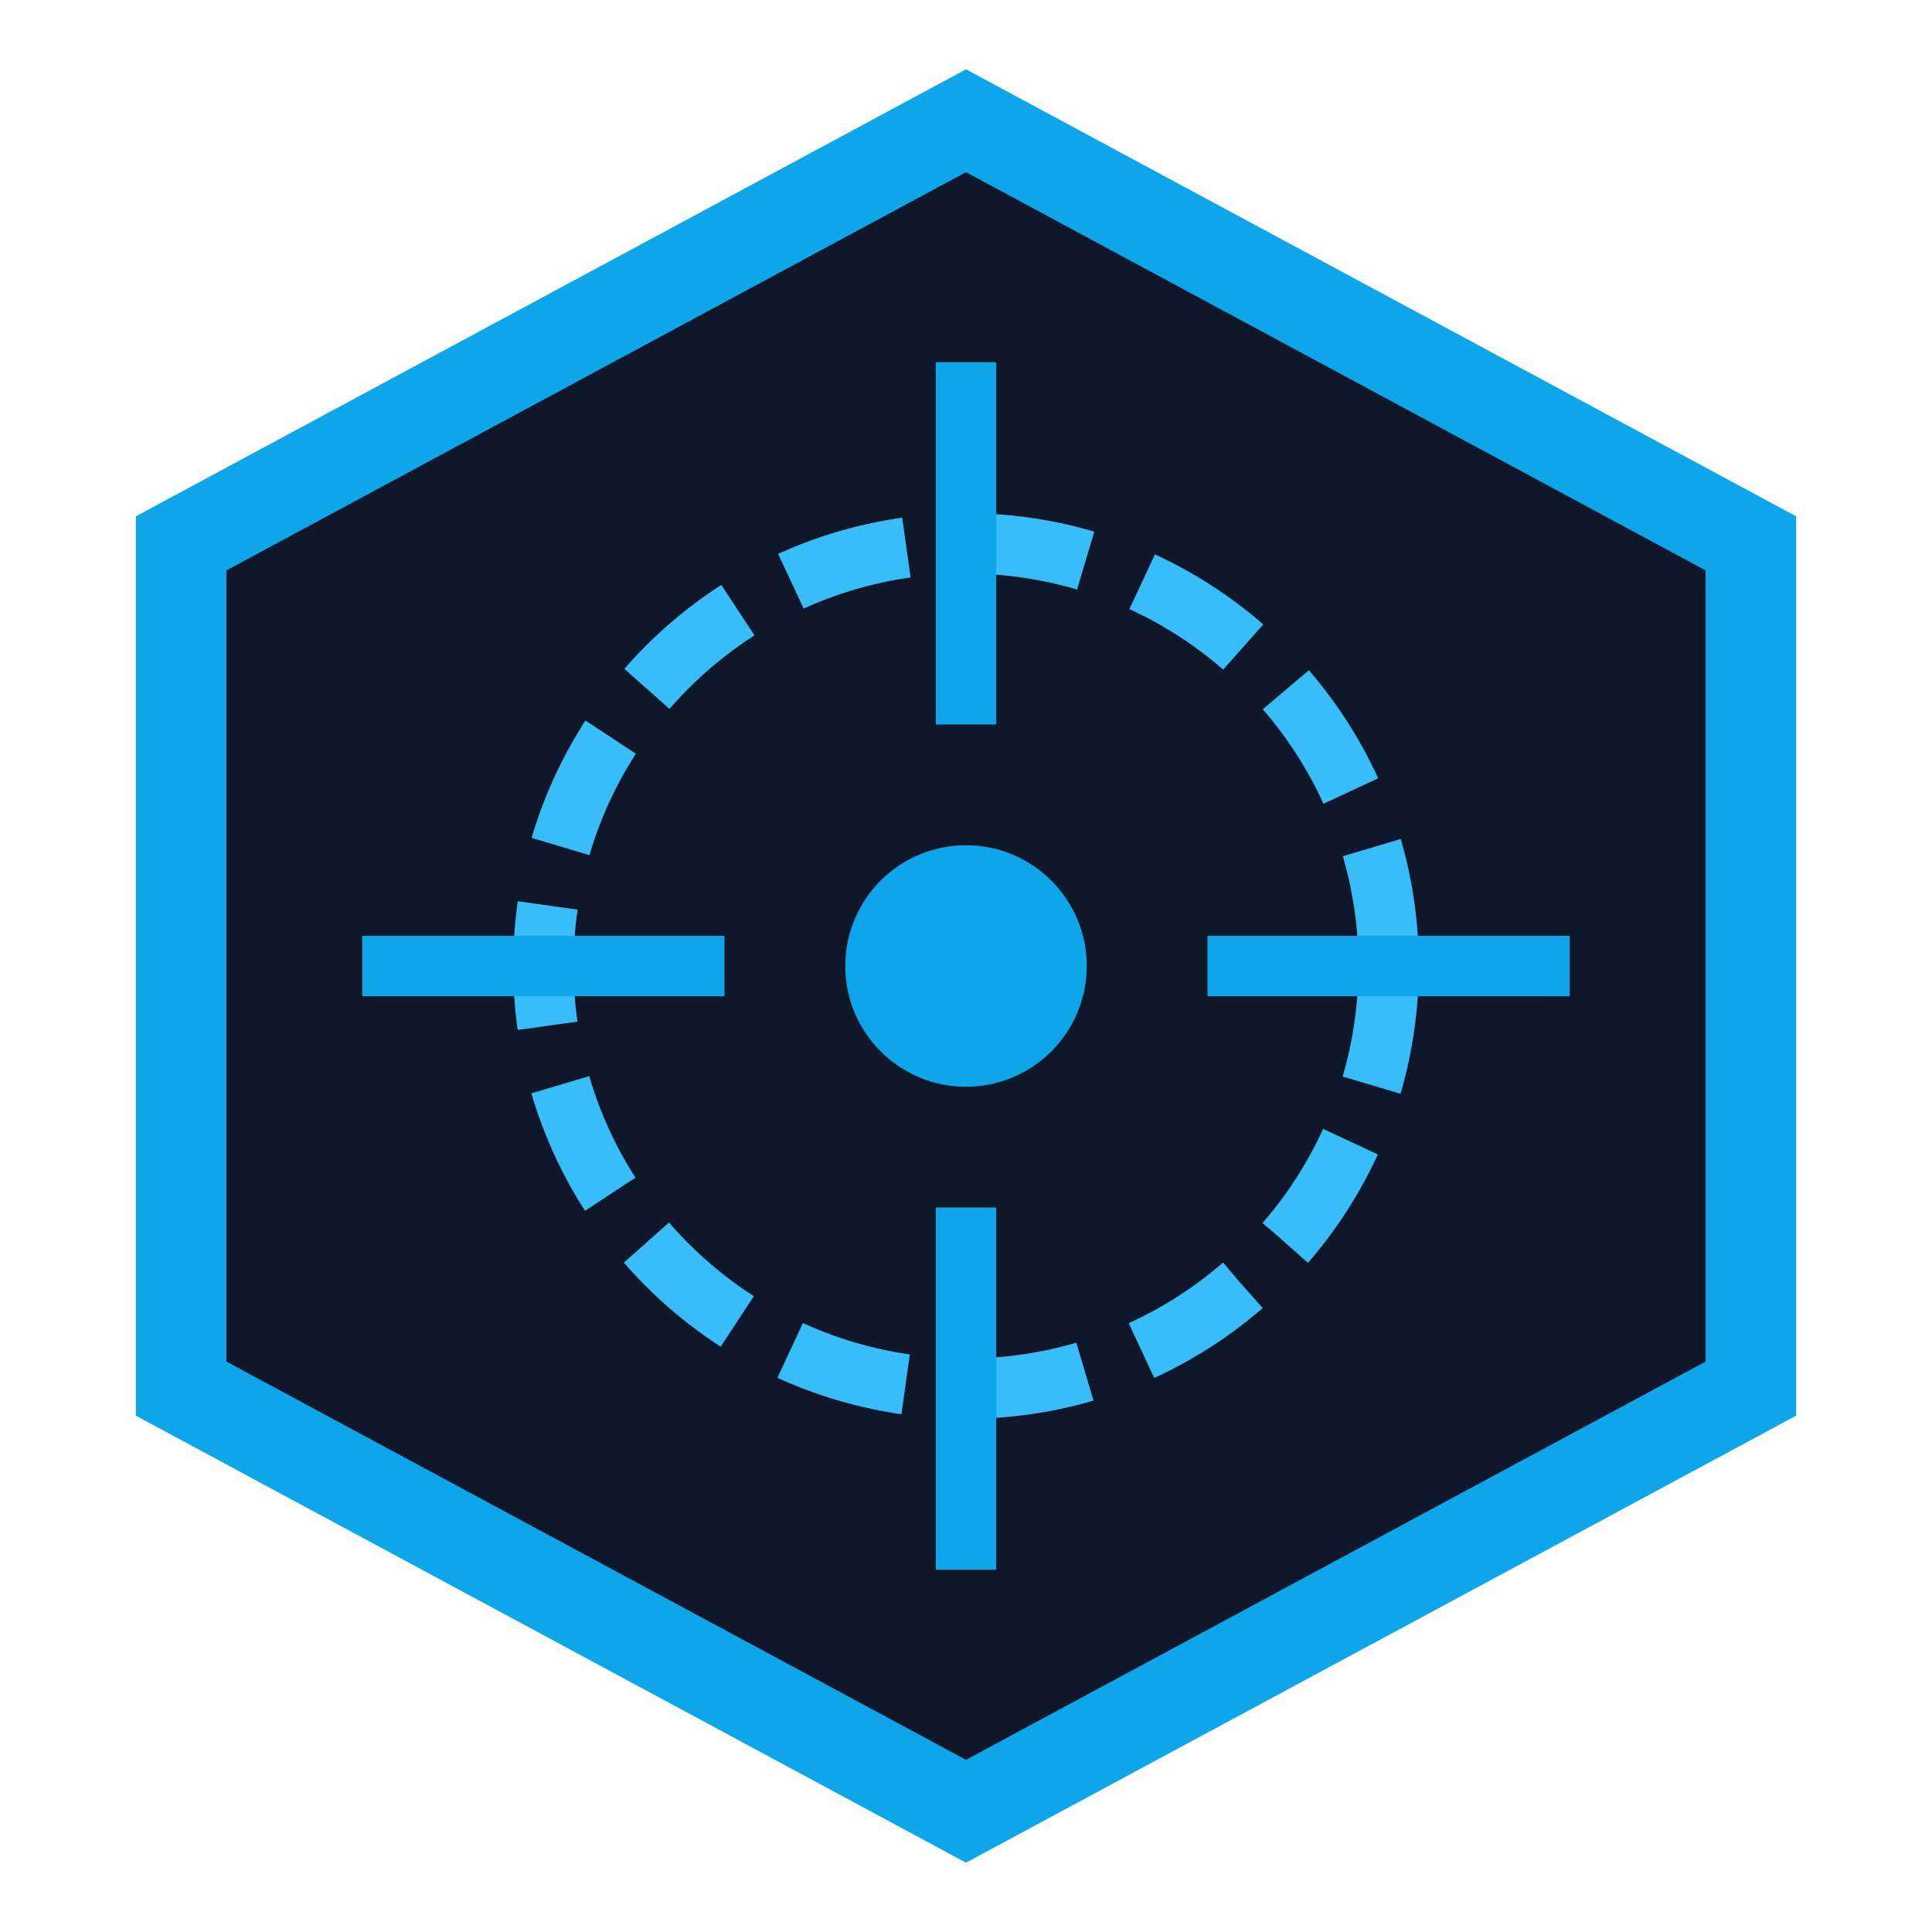
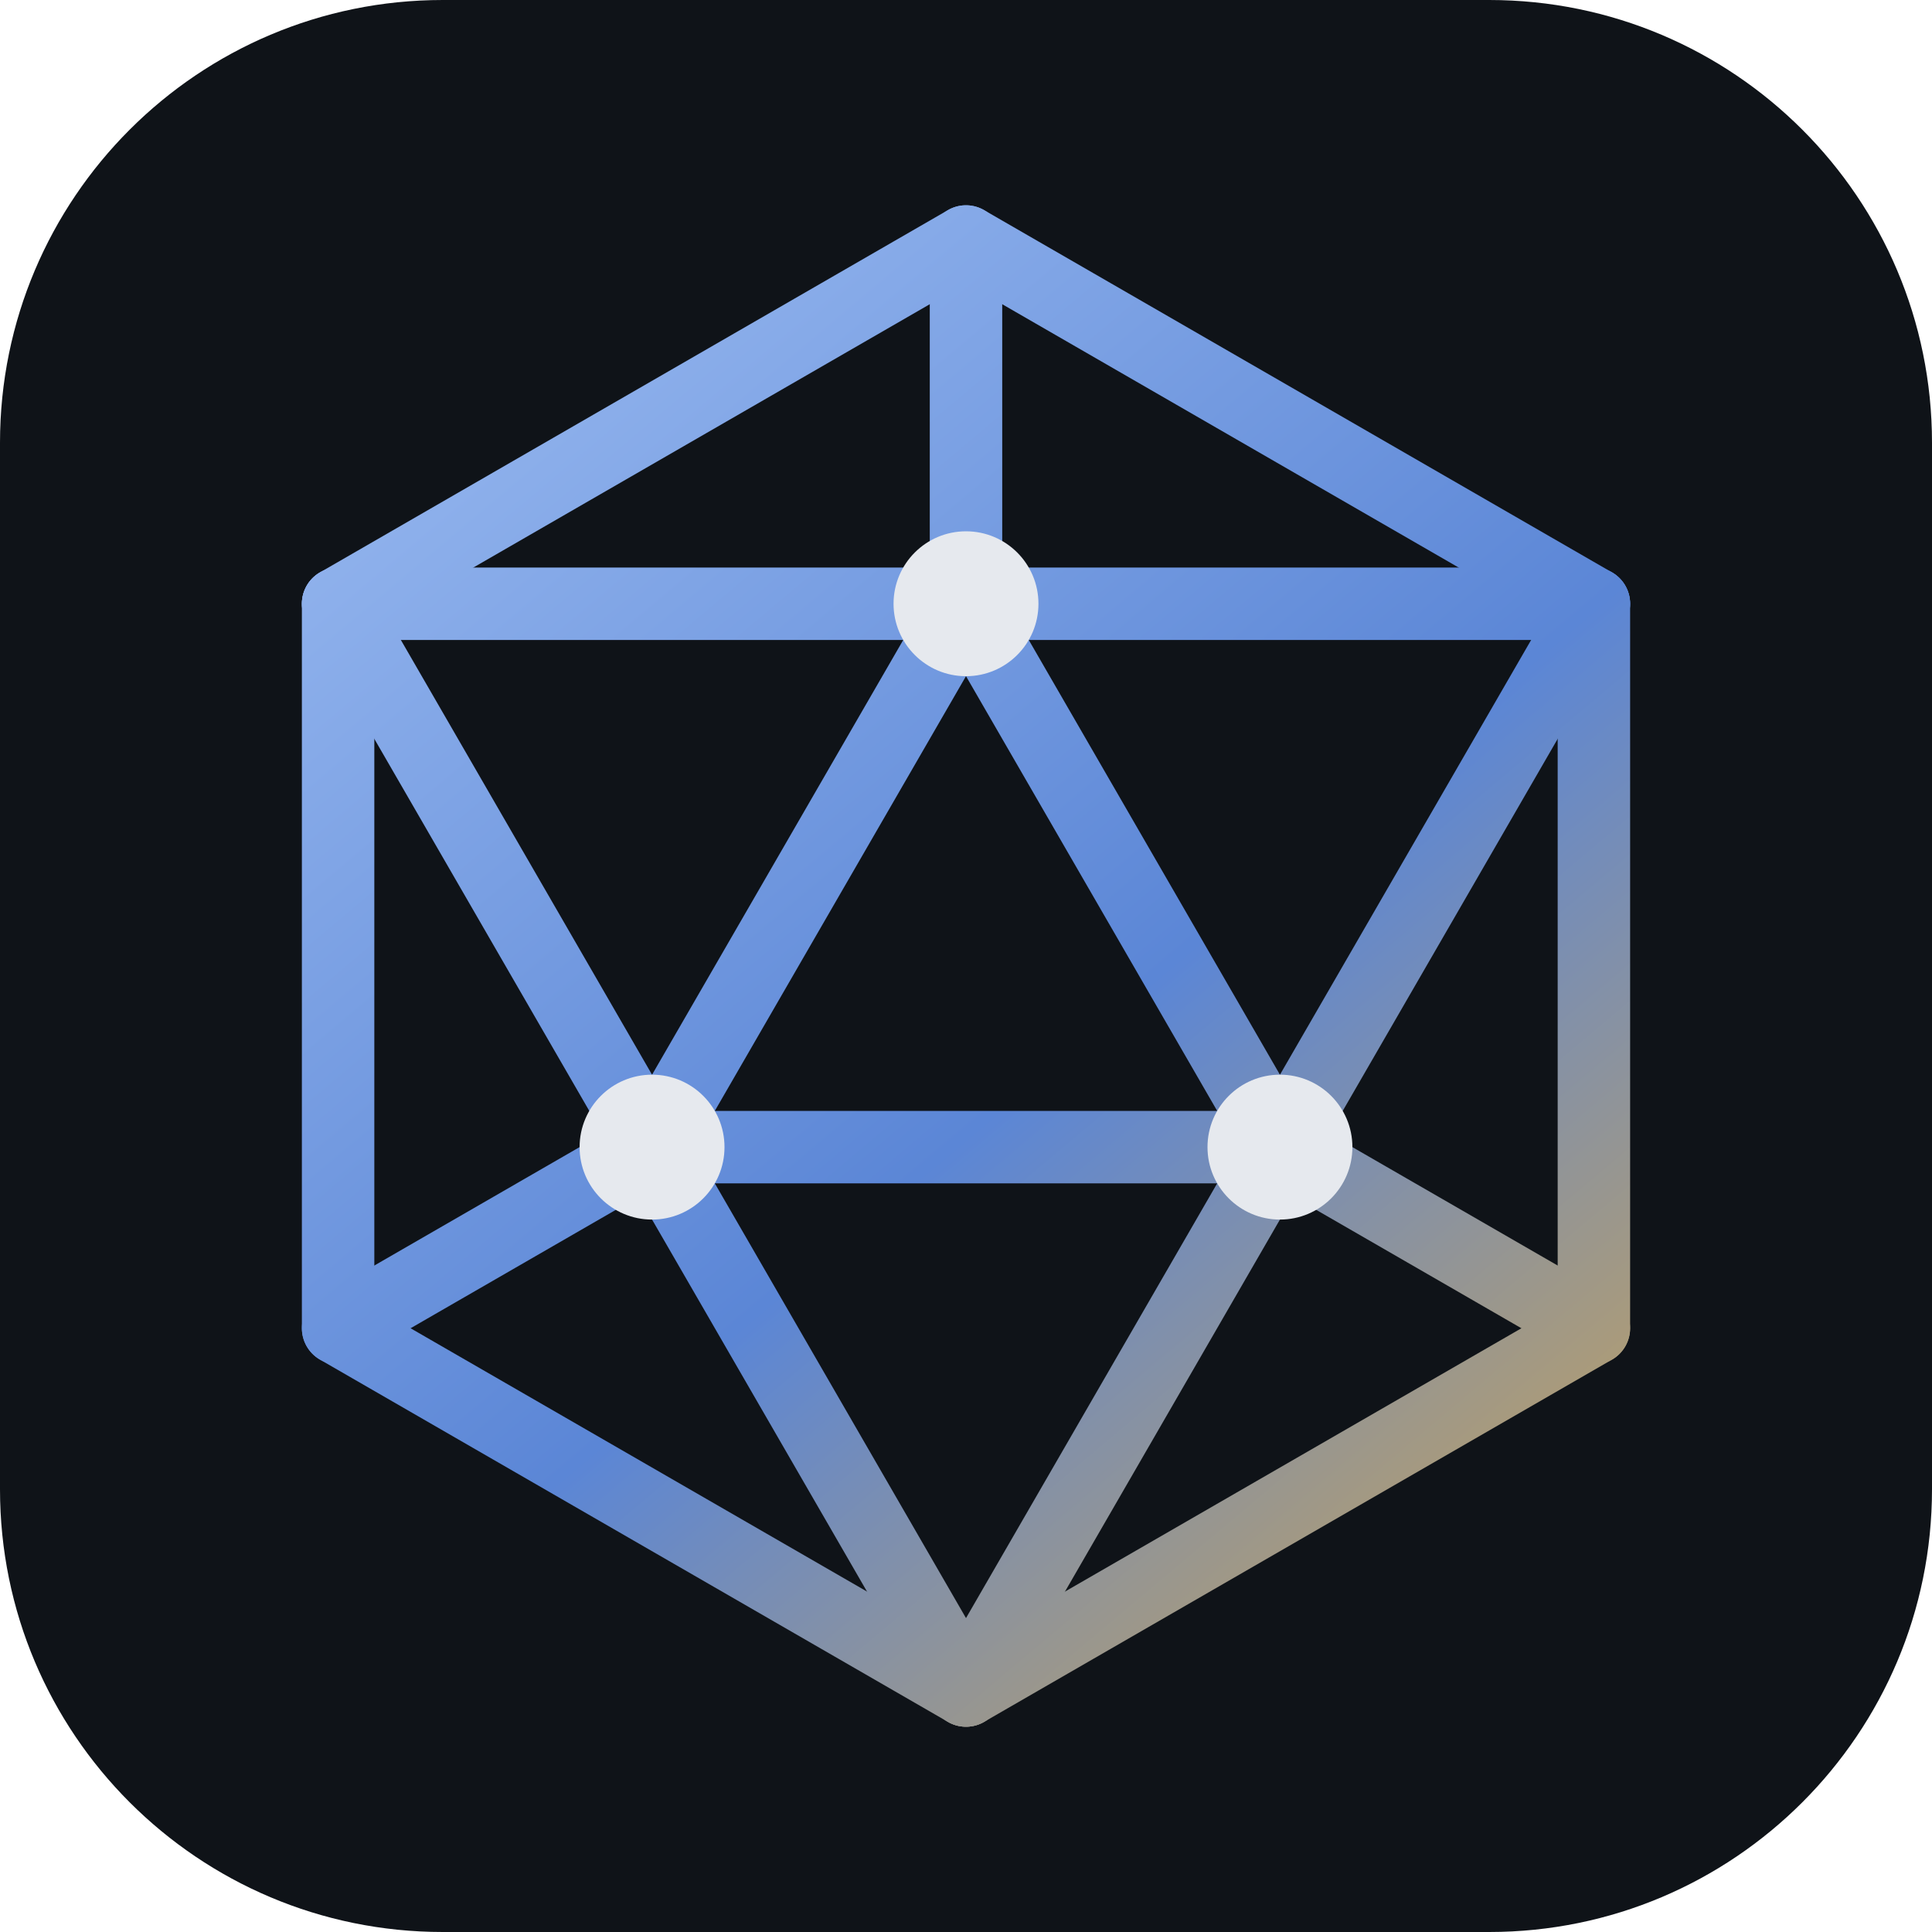
- <svg xmlns="http://www.w3.org/2000/svg" viewBox="0 0 64 64" width="64" height="64" fill="none">
-   <polygon points="32,4 58,18 58,46 32,60 6,46 6,18" stroke="#0ea5e9" stroke-width="3" fill="#0f172a" />
-   <circle cx="32" cy="32" r="14" stroke="#38bdf8" stroke-width="2" stroke-dasharray="4 2" />
-   <circle cx="32" cy="32" r="4" fill="#0ea5e9" />
-   <line x1="32" y1="12" x2="32" y2="24" stroke="#0ea5e9" stroke-width="2" />
-   <line x1="32" y1="40" x2="32" y2="52" stroke="#0ea5e9" stroke-width="2" />
-   <line x1="12" y1="32" x2="24" y2="32" stroke="#0ea5e9" stroke-width="2" />
-   <line x1="40" y1="32" x2="52" y2="32" stroke="#0ea5e9" stroke-width="2" />
+ <svg xmlns="http://www.w3.org/2000/svg" width="48" height="48" viewBox="0 0 48 48" fill="none">
+   <defs>
+     <linearGradient id="g" x1="8" y1="6" x2="40" y2="44" gradientUnits="userSpaceOnUse">
+       <stop offset="0" stop-color="#9DBDF2" />
+       <stop offset="0.55" stop-color="#5B86D6" />
+       <stop offset="1" stop-color="#D4A64A" />
+     </linearGradient>
+   </defs>
+   <rect width="48" height="48" rx="11" fill="#0F1318" />
+   <g stroke="url(#g)" stroke-width="1.8" stroke-linejoin="round" stroke-linecap="round">
+     <path d="M24 6 39.6 15v18L24 42 8.4 33V15Z" />
+     <path d="M24 15 31.8 28.5H16.2Z" />
+     <path d="M24 15 24 6M24 15 39.6 15M24 15 8.4 15" />
+     <path d="M31.8 28.5 39.6 15M31.8 28.5 39.6 33M31.8 28.5 24 42" />
+     <path d="M16.2 28.5 24 42M16.2 28.5 8.4 33M16.2 28.5 8.4 15" />
+   </g>
+   <g fill="#E6E9EE">
+     <circle cx="24" cy="15" r="1.8" />
+     <circle cx="31.8" cy="28.5" r="1.8" />
+     <circle cx="16.2" cy="28.5" r="1.8" />
+   </g>
</svg>
